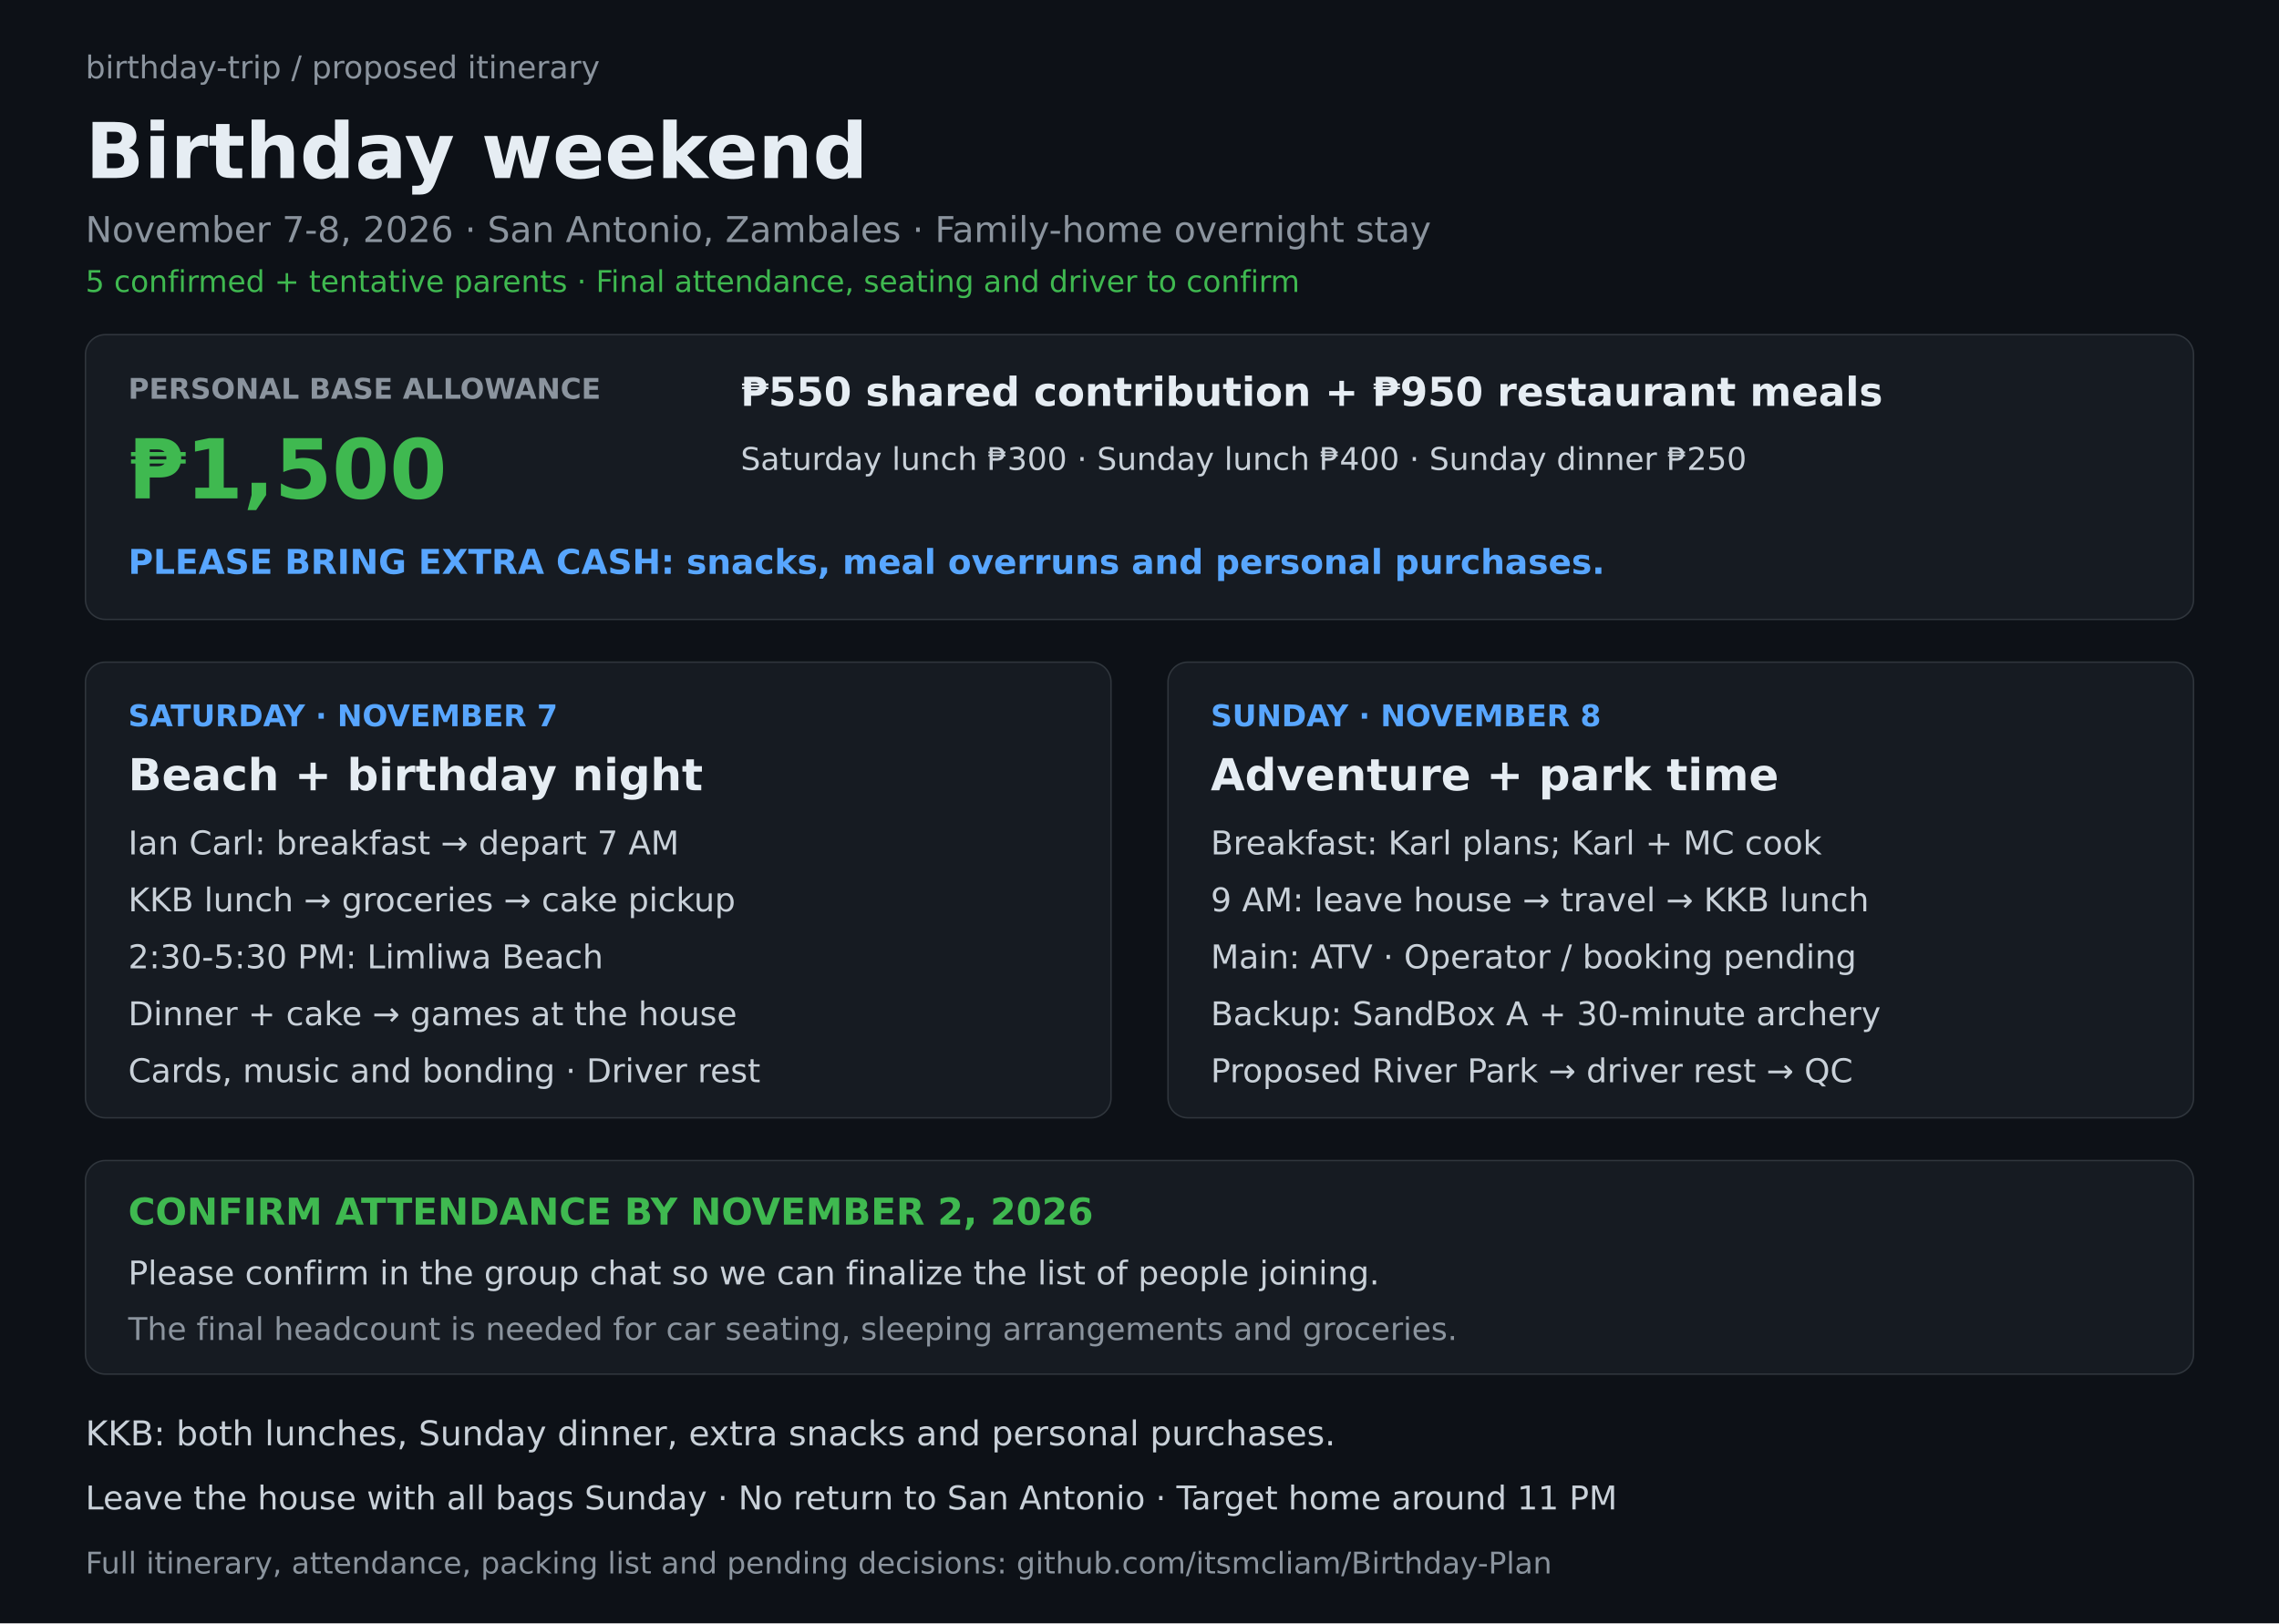
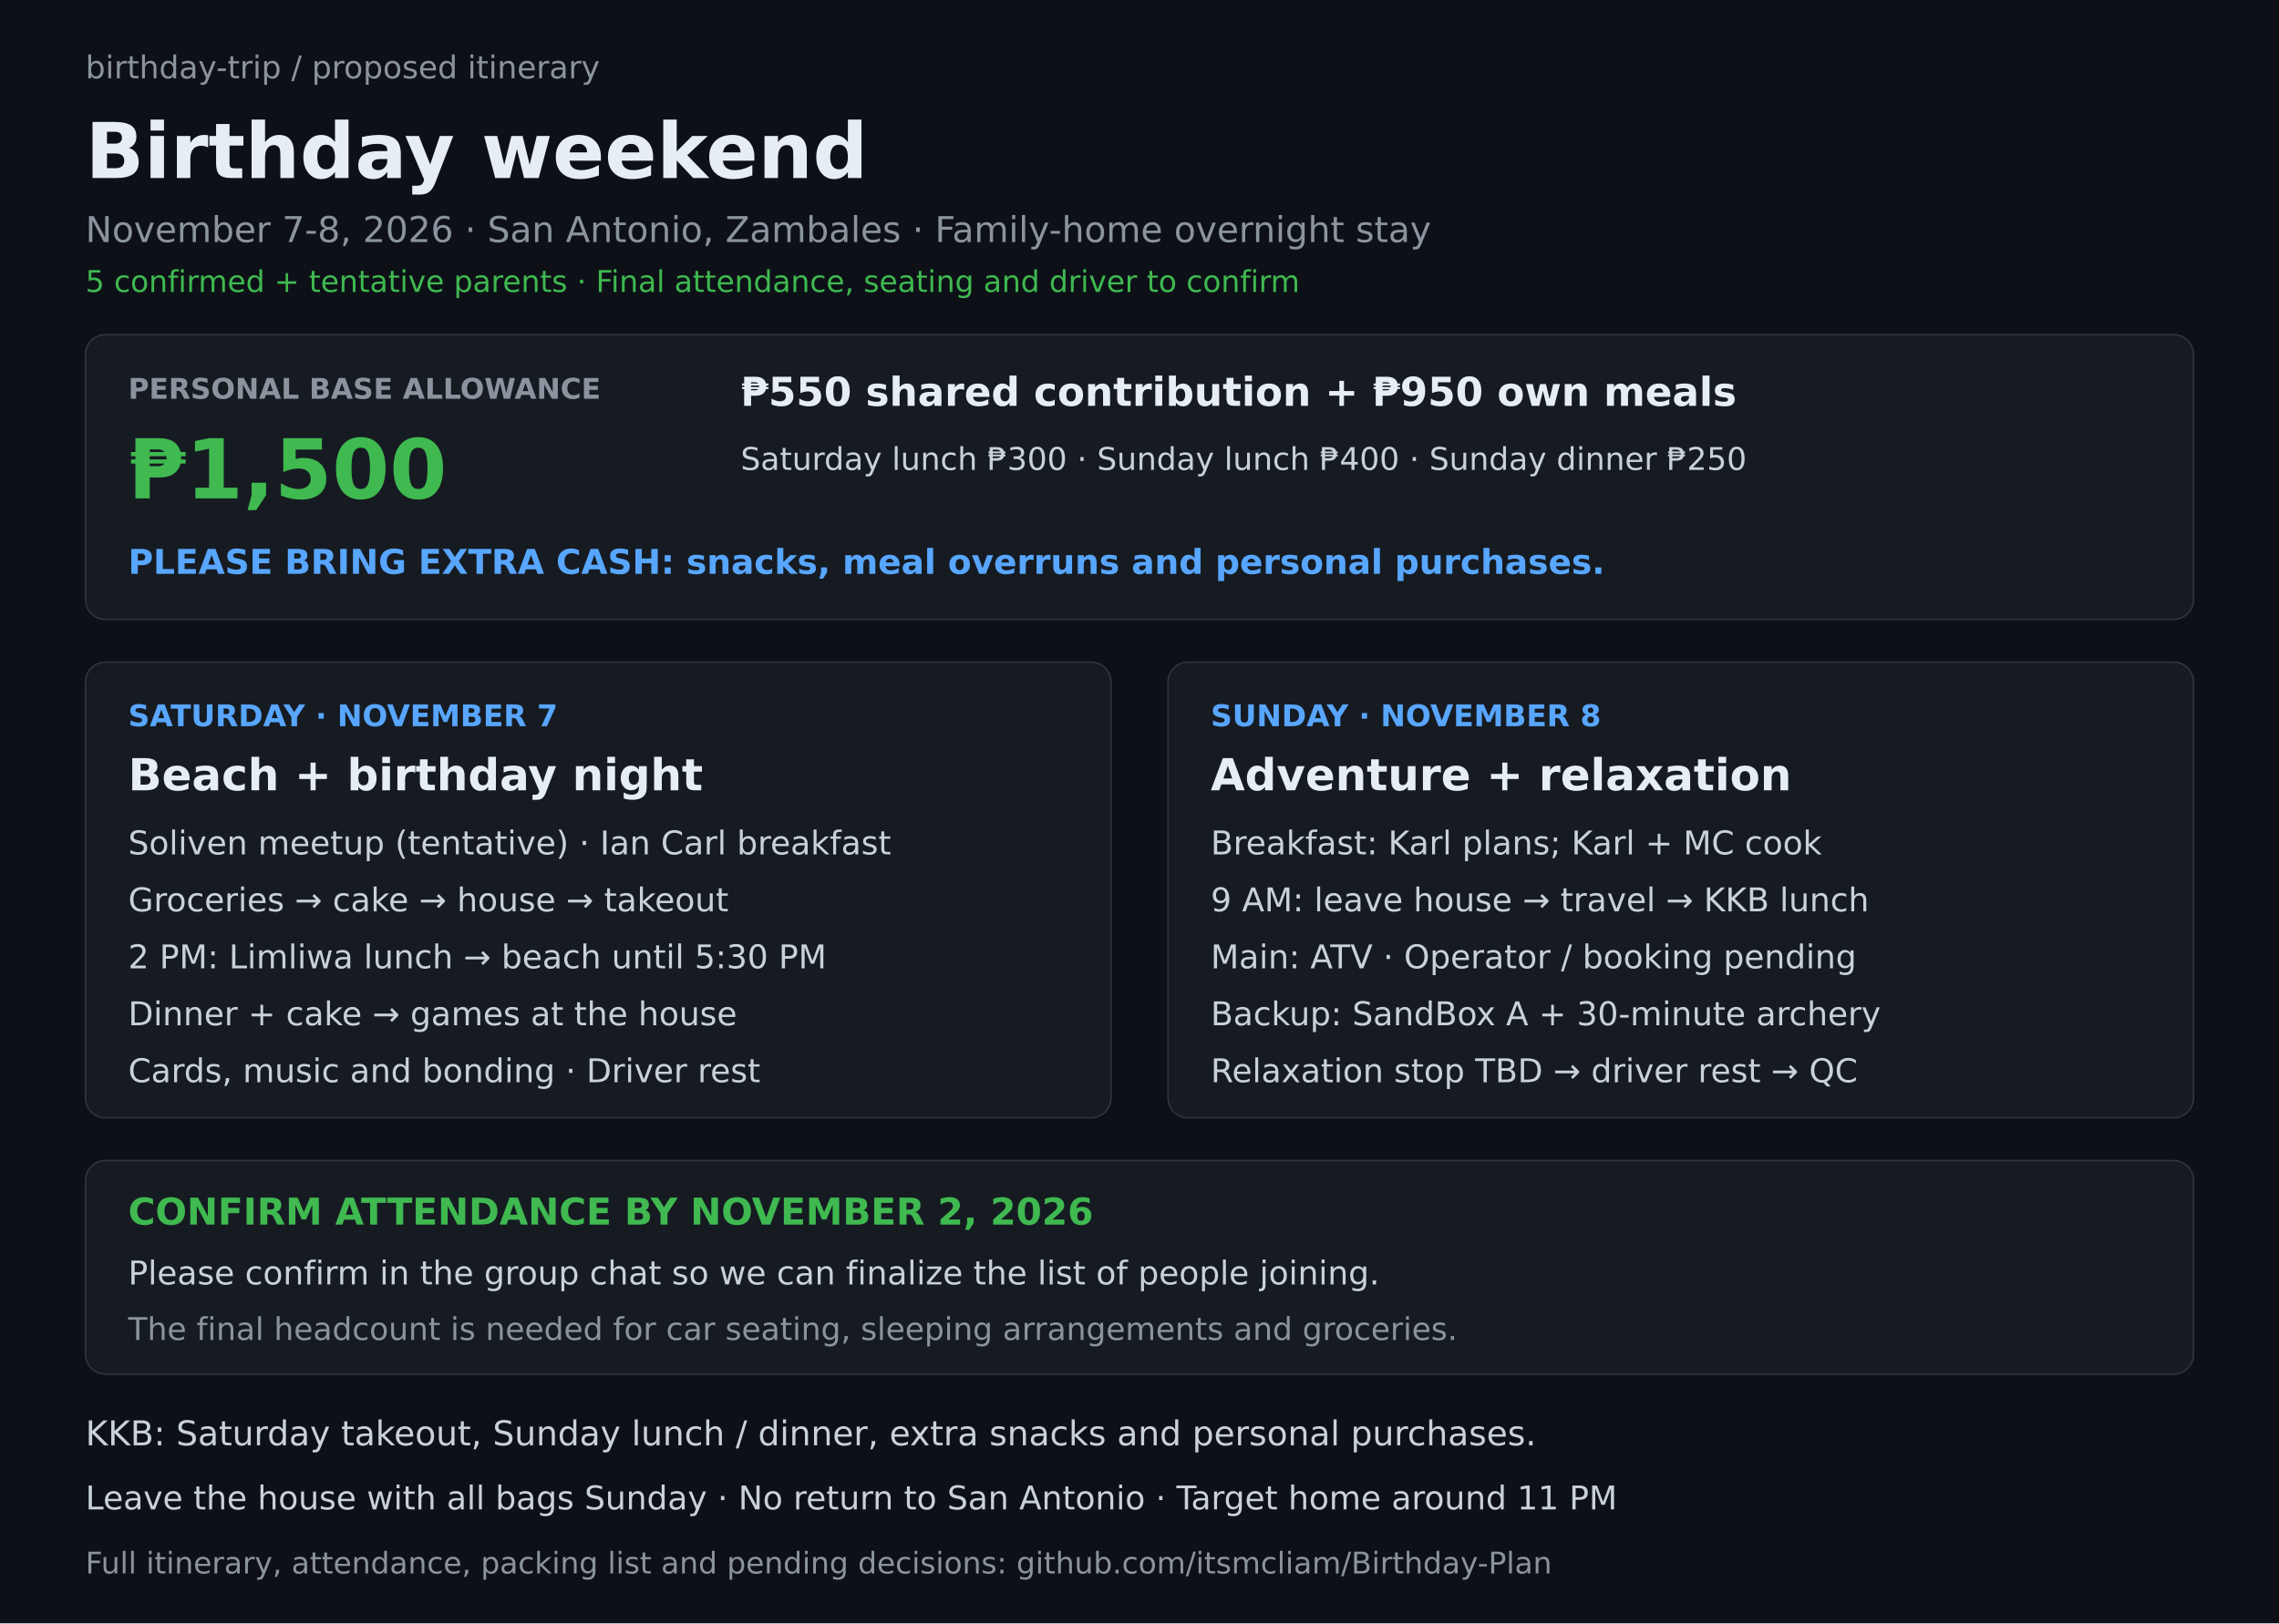
<svg xmlns="http://www.w3.org/2000/svg" width="1600" height="1140" viewBox="0 0 1600 1140" role="img" aria-labelledby="title desc">
  <rect width="1600" height="1140" fill="#0d1117" />
  <text x="60" y="55" fill="#8b949e" font-family="DejaVu Sans, Arial, sans-serif" font-size="22" font-weight="400">birthday-trip / proposed itinerary</text>
  <text x="60" y="125" fill="#e6edf3" font-family="DejaVu Sans, Arial, sans-serif" font-size="54" font-weight="700">Birthday weekend</text>
  <text x="60" y="170" fill="#8b949e" font-family="DejaVu Sans, Arial, sans-serif" font-size="25" font-weight="400">November 7-8, 2026  ·  San Antonio, Zambales  ·  Family-home overnight stay</text>
  <text x="60" y="205" fill="#3fb950" font-family="DejaVu Sans, Arial, sans-serif" font-size="21" font-weight="400">5 confirmed + tentative parents  ·  Final attendance, seating and driver to confirm</text>
  <rect x="60" y="235" width="1480" height="200" rx="14" fill="#161b22" stroke="#30363d" />
  <text x="90" y="280" fill="#8b949e" font-family="DejaVu Sans, Arial, sans-serif" font-size="20" font-weight="700">PERSONAL BASE ALLOWANCE</text>
  <text x="90" y="350" fill="#3fb950" font-family="DejaVu Sans, Arial, sans-serif" font-size="58" font-weight="700">₱1,500</text>
-   <text x="520" y="285" fill="#e6edf3" font-family="DejaVu Sans, Arial, sans-serif" font-size="28" font-weight="700">₱550 shared contribution + ₱950 restaurant meals</text>
+   <text x="520" y="285" fill="#e6edf3" font-family="DejaVu Sans, Arial, sans-serif" font-size="28" font-weight="700">₱550 shared contribution + ₱950 own meals</text>
  <text x="520" y="330" fill="#c9d1d9" font-family="DejaVu Sans, Arial, sans-serif" font-size="22" font-weight="400">Saturday lunch ₱300 · Sunday lunch ₱400 · Sunday dinner ₱250</text>
  <text x="90" y="403" fill="#58a6ff" font-family="DejaVu Sans, Arial, sans-serif" font-size="24" font-weight="700">PLEASE BRING EXTRA CASH: snacks, meal overruns and personal purchases.</text>
  <rect x="60" y="465" width="720" height="320" rx="14" fill="#161b22" stroke="#30363d" />
  <rect x="820" y="465" width="720" height="320" rx="14" fill="#161b22" stroke="#30363d" />
  <text x="90" y="510" fill="#58a6ff" font-family="DejaVu Sans, Arial, sans-serif" font-size="21" font-weight="700">SATURDAY · NOVEMBER 7</text>
  <text x="90" y="555" fill="#e6edf3" font-family="DejaVu Sans, Arial, sans-serif" font-size="31" font-weight="700">Beach + birthday night</text>
-   <text x="90" y="600" fill="#c9d1d9" font-family="DejaVu Sans, Arial, sans-serif" font-size="23" font-weight="400">Ian Carl: breakfast → depart 7 AM</text>
-   <text x="90" y="640" fill="#c9d1d9" font-family="DejaVu Sans, Arial, sans-serif" font-size="23" font-weight="400">KKB lunch → groceries → cake pickup</text>
-   <text x="90" y="680" fill="#c9d1d9" font-family="DejaVu Sans, Arial, sans-serif" font-size="23" font-weight="400">2:30-5:30 PM: Limliwa Beach</text>
+   <text x="90" y="600" fill="#c9d1d9" font-family="DejaVu Sans, Arial, sans-serif" font-size="23" font-weight="400">Soliven meetup (tentative) · Ian Carl breakfast</text>
+   <text x="90" y="640" fill="#c9d1d9" font-family="DejaVu Sans, Arial, sans-serif" font-size="23" font-weight="400">Groceries → cake → house → takeout</text>
+   <text x="90" y="680" fill="#c9d1d9" font-family="DejaVu Sans, Arial, sans-serif" font-size="23" font-weight="400">2 PM: Limliwa lunch → beach until 5:30 PM</text>
  <text x="90" y="720" fill="#c9d1d9" font-family="DejaVu Sans, Arial, sans-serif" font-size="23" font-weight="400">Dinner + cake → games at the house</text>
  <text x="90" y="760" fill="#c9d1d9" font-family="DejaVu Sans, Arial, sans-serif" font-size="23" font-weight="400">Cards, music and bonding · Driver rest</text>
  <text x="850" y="510" fill="#58a6ff" font-family="DejaVu Sans, Arial, sans-serif" font-size="21" font-weight="700">SUNDAY · NOVEMBER 8</text>
-   <text x="850" y="555" fill="#e6edf3" font-family="DejaVu Sans, Arial, sans-serif" font-size="31" font-weight="700">Adventure + park time</text>
+   <text x="850" y="555" fill="#e6edf3" font-family="DejaVu Sans, Arial, sans-serif" font-size="31" font-weight="700">Adventure + relaxation</text>
  <text x="850" y="600" fill="#c9d1d9" font-family="DejaVu Sans, Arial, sans-serif" font-size="23" font-weight="400">Breakfast: Karl plans; Karl + MC cook</text>
  <text x="850" y="640" fill="#c9d1d9" font-family="DejaVu Sans, Arial, sans-serif" font-size="23" font-weight="400">9 AM: leave house → travel → KKB lunch</text>
  <text x="850" y="680" fill="#c9d1d9" font-family="DejaVu Sans, Arial, sans-serif" font-size="23" font-weight="400">Main: ATV · Operator / booking pending</text>
  <text x="850" y="720" fill="#c9d1d9" font-family="DejaVu Sans, Arial, sans-serif" font-size="23" font-weight="400">Backup: SandBox A + 30-minute archery</text>
-   <text x="850" y="760" fill="#c9d1d9" font-family="DejaVu Sans, Arial, sans-serif" font-size="23" font-weight="400">Proposed River Park → driver rest → QC</text>
+   <text x="850" y="760" fill="#c9d1d9" font-family="DejaVu Sans, Arial, sans-serif" font-size="23" font-weight="400">Relaxation stop TBD → driver rest → QC</text>
  <rect x="60" y="815" width="1480" height="150" rx="14" fill="#161b22" stroke="#30363d" />
  <text x="90" y="860" fill="#3fb950" font-family="DejaVu Sans, Arial, sans-serif" font-size="26" font-weight="700">CONFIRM ATTENDANCE BY NOVEMBER 2, 2026</text>
  <text x="90" y="902" fill="#c9d1d9" font-family="DejaVu Sans, Arial, sans-serif" font-size="23" font-weight="400">Please confirm in the group chat so we can finalize the list of people joining.</text>
  <text x="90" y="941" fill="#8b949e" font-family="DejaVu Sans, Arial, sans-serif" font-size="22" font-weight="400">The final headcount is needed for car seating, sleeping arrangements and groceries.</text>
-   <text x="60" y="1015" fill="#c9d1d9" font-family="DejaVu Sans, Arial, sans-serif" font-size="24" font-weight="400">KKB: both lunches, Sunday dinner, extra snacks and personal purchases.</text>
+   <text x="60" y="1015" fill="#c9d1d9" font-family="DejaVu Sans, Arial, sans-serif" font-size="24" font-weight="400">KKB: Saturday takeout, Sunday lunch / dinner, extra snacks and personal purchases.</text>
  <text x="60" y="1060" fill="#c9d1d9" font-family="DejaVu Sans, Arial, sans-serif" font-size="23" font-weight="400">Leave the house with all bags Sunday · No return to San Antonio · Target home around 11 PM</text>
  <text x="60" y="1105" fill="#8b949e" font-family="DejaVu Sans, Arial, sans-serif" font-size="21" font-weight="400">Full itinerary, attendance, packing list and pending decisions: github.com/itsmcliam/Birthday-Plan</text>
</svg>
